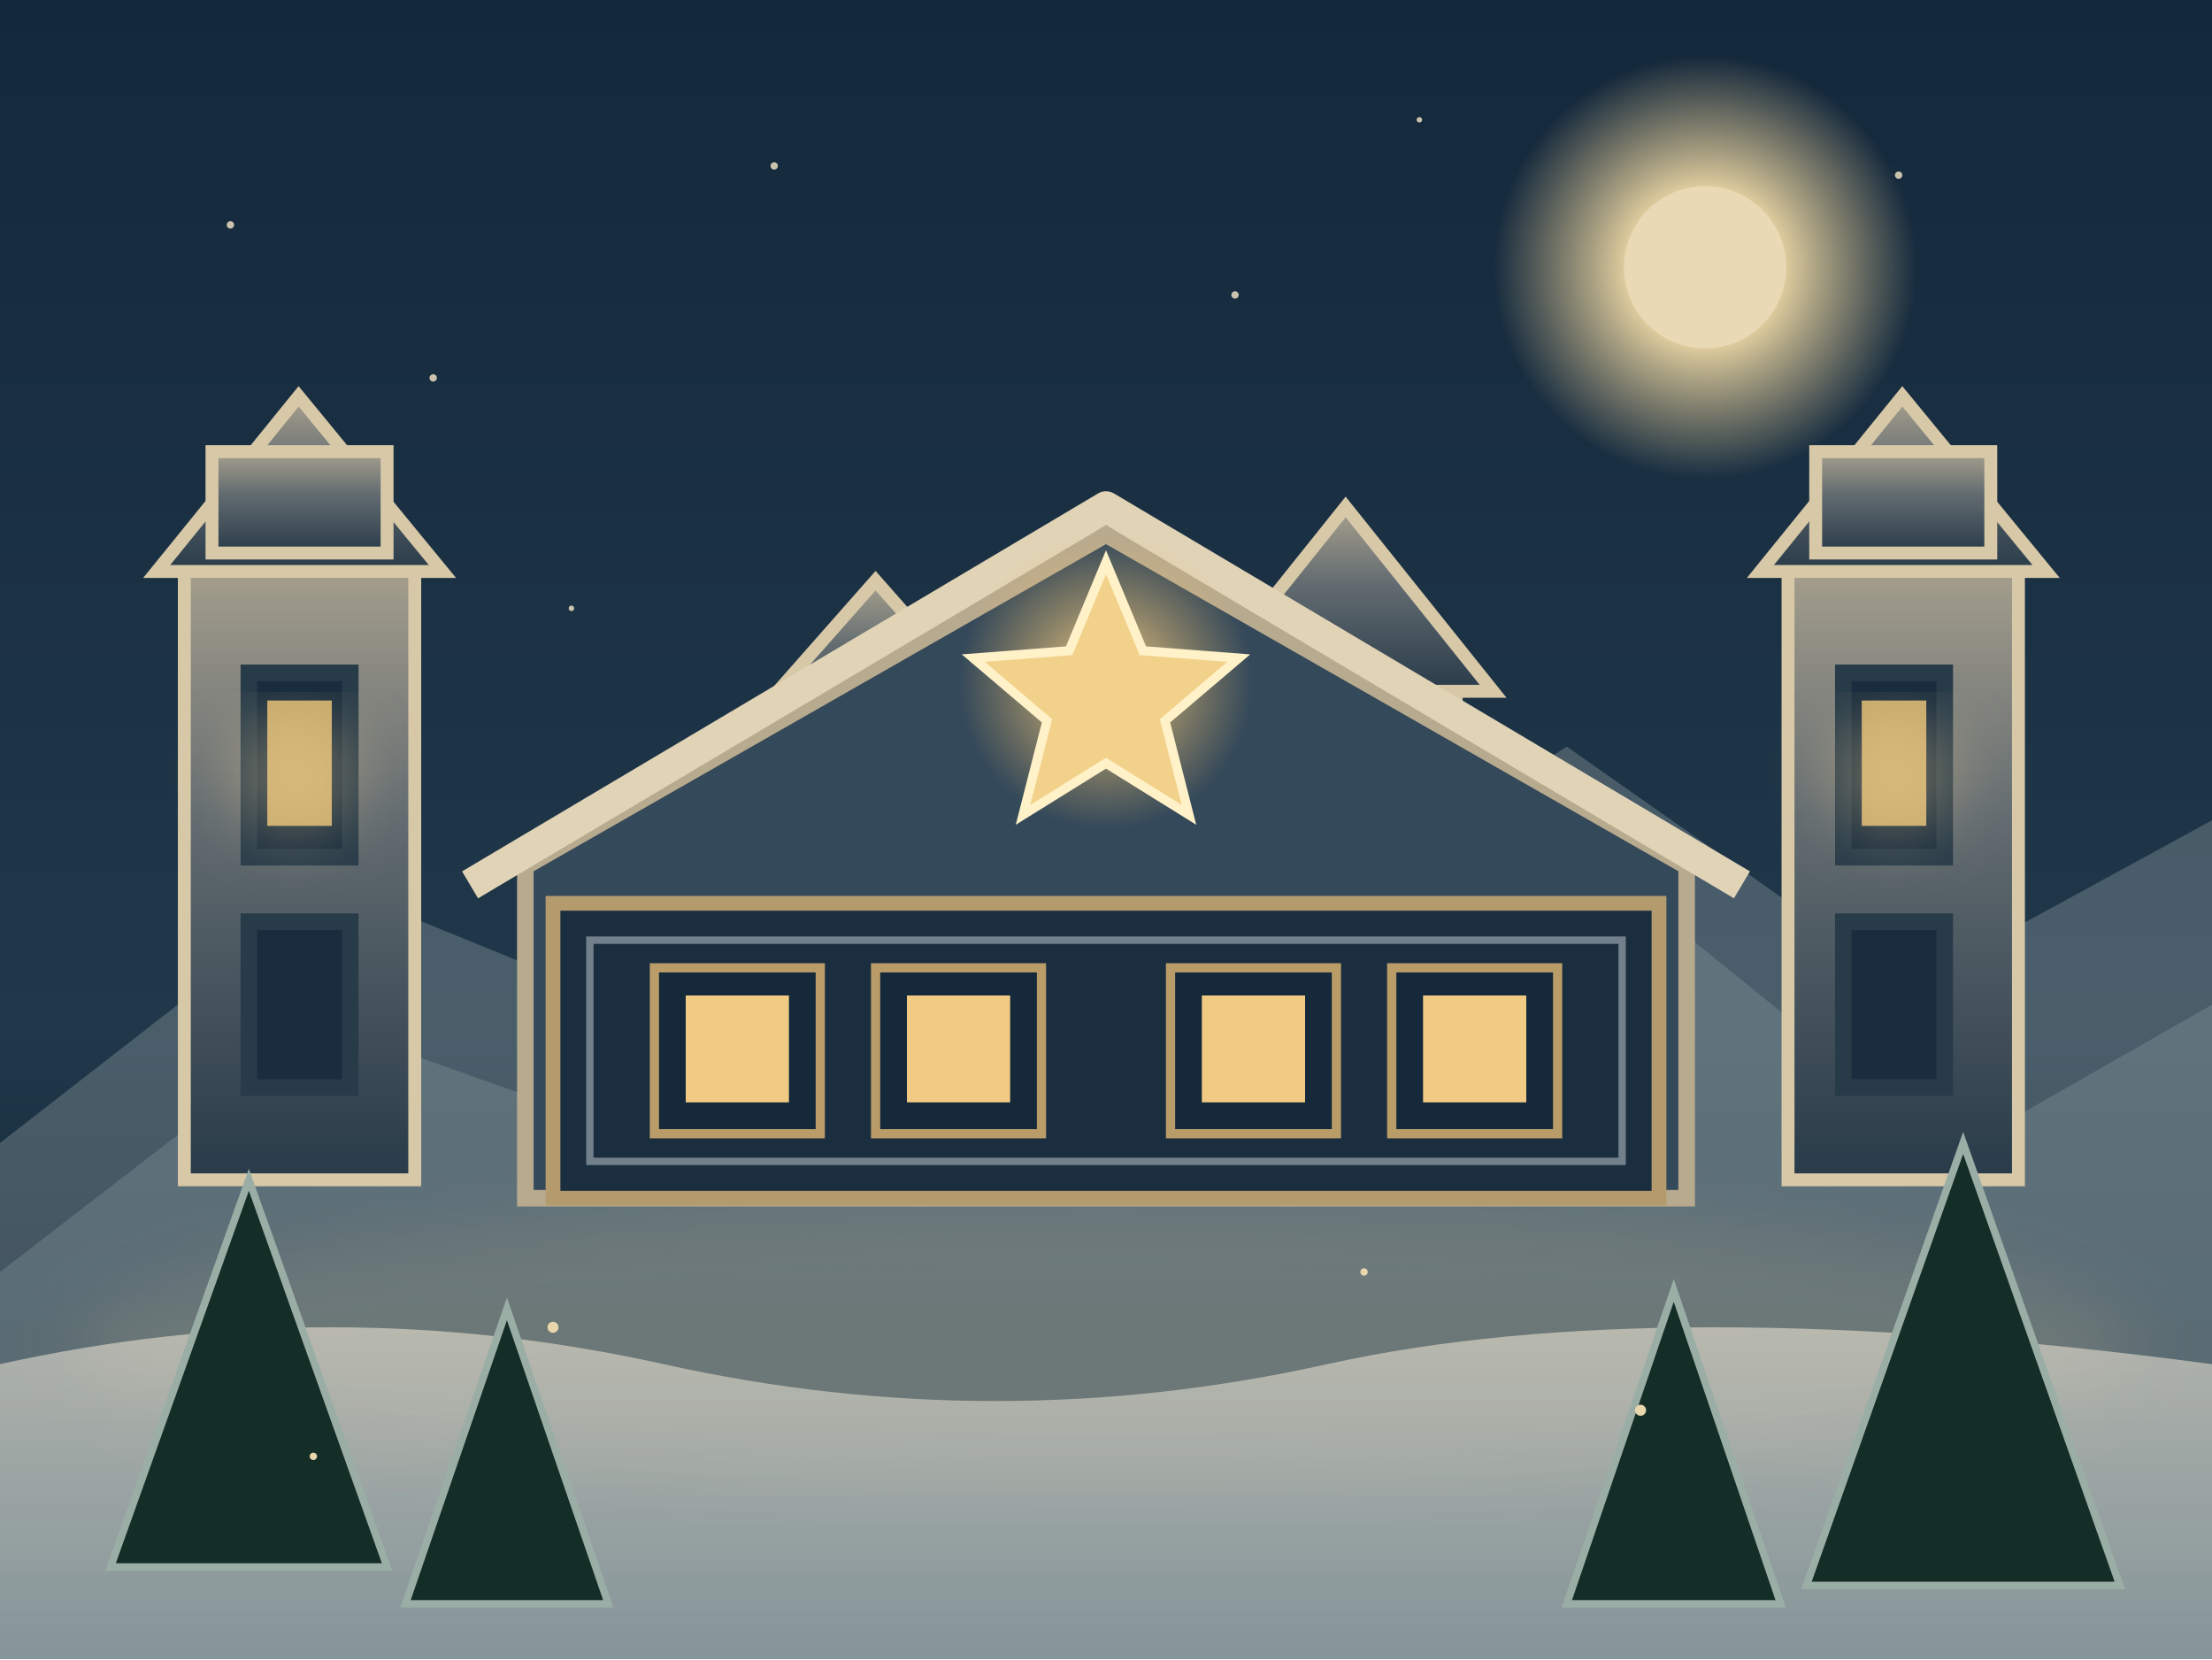
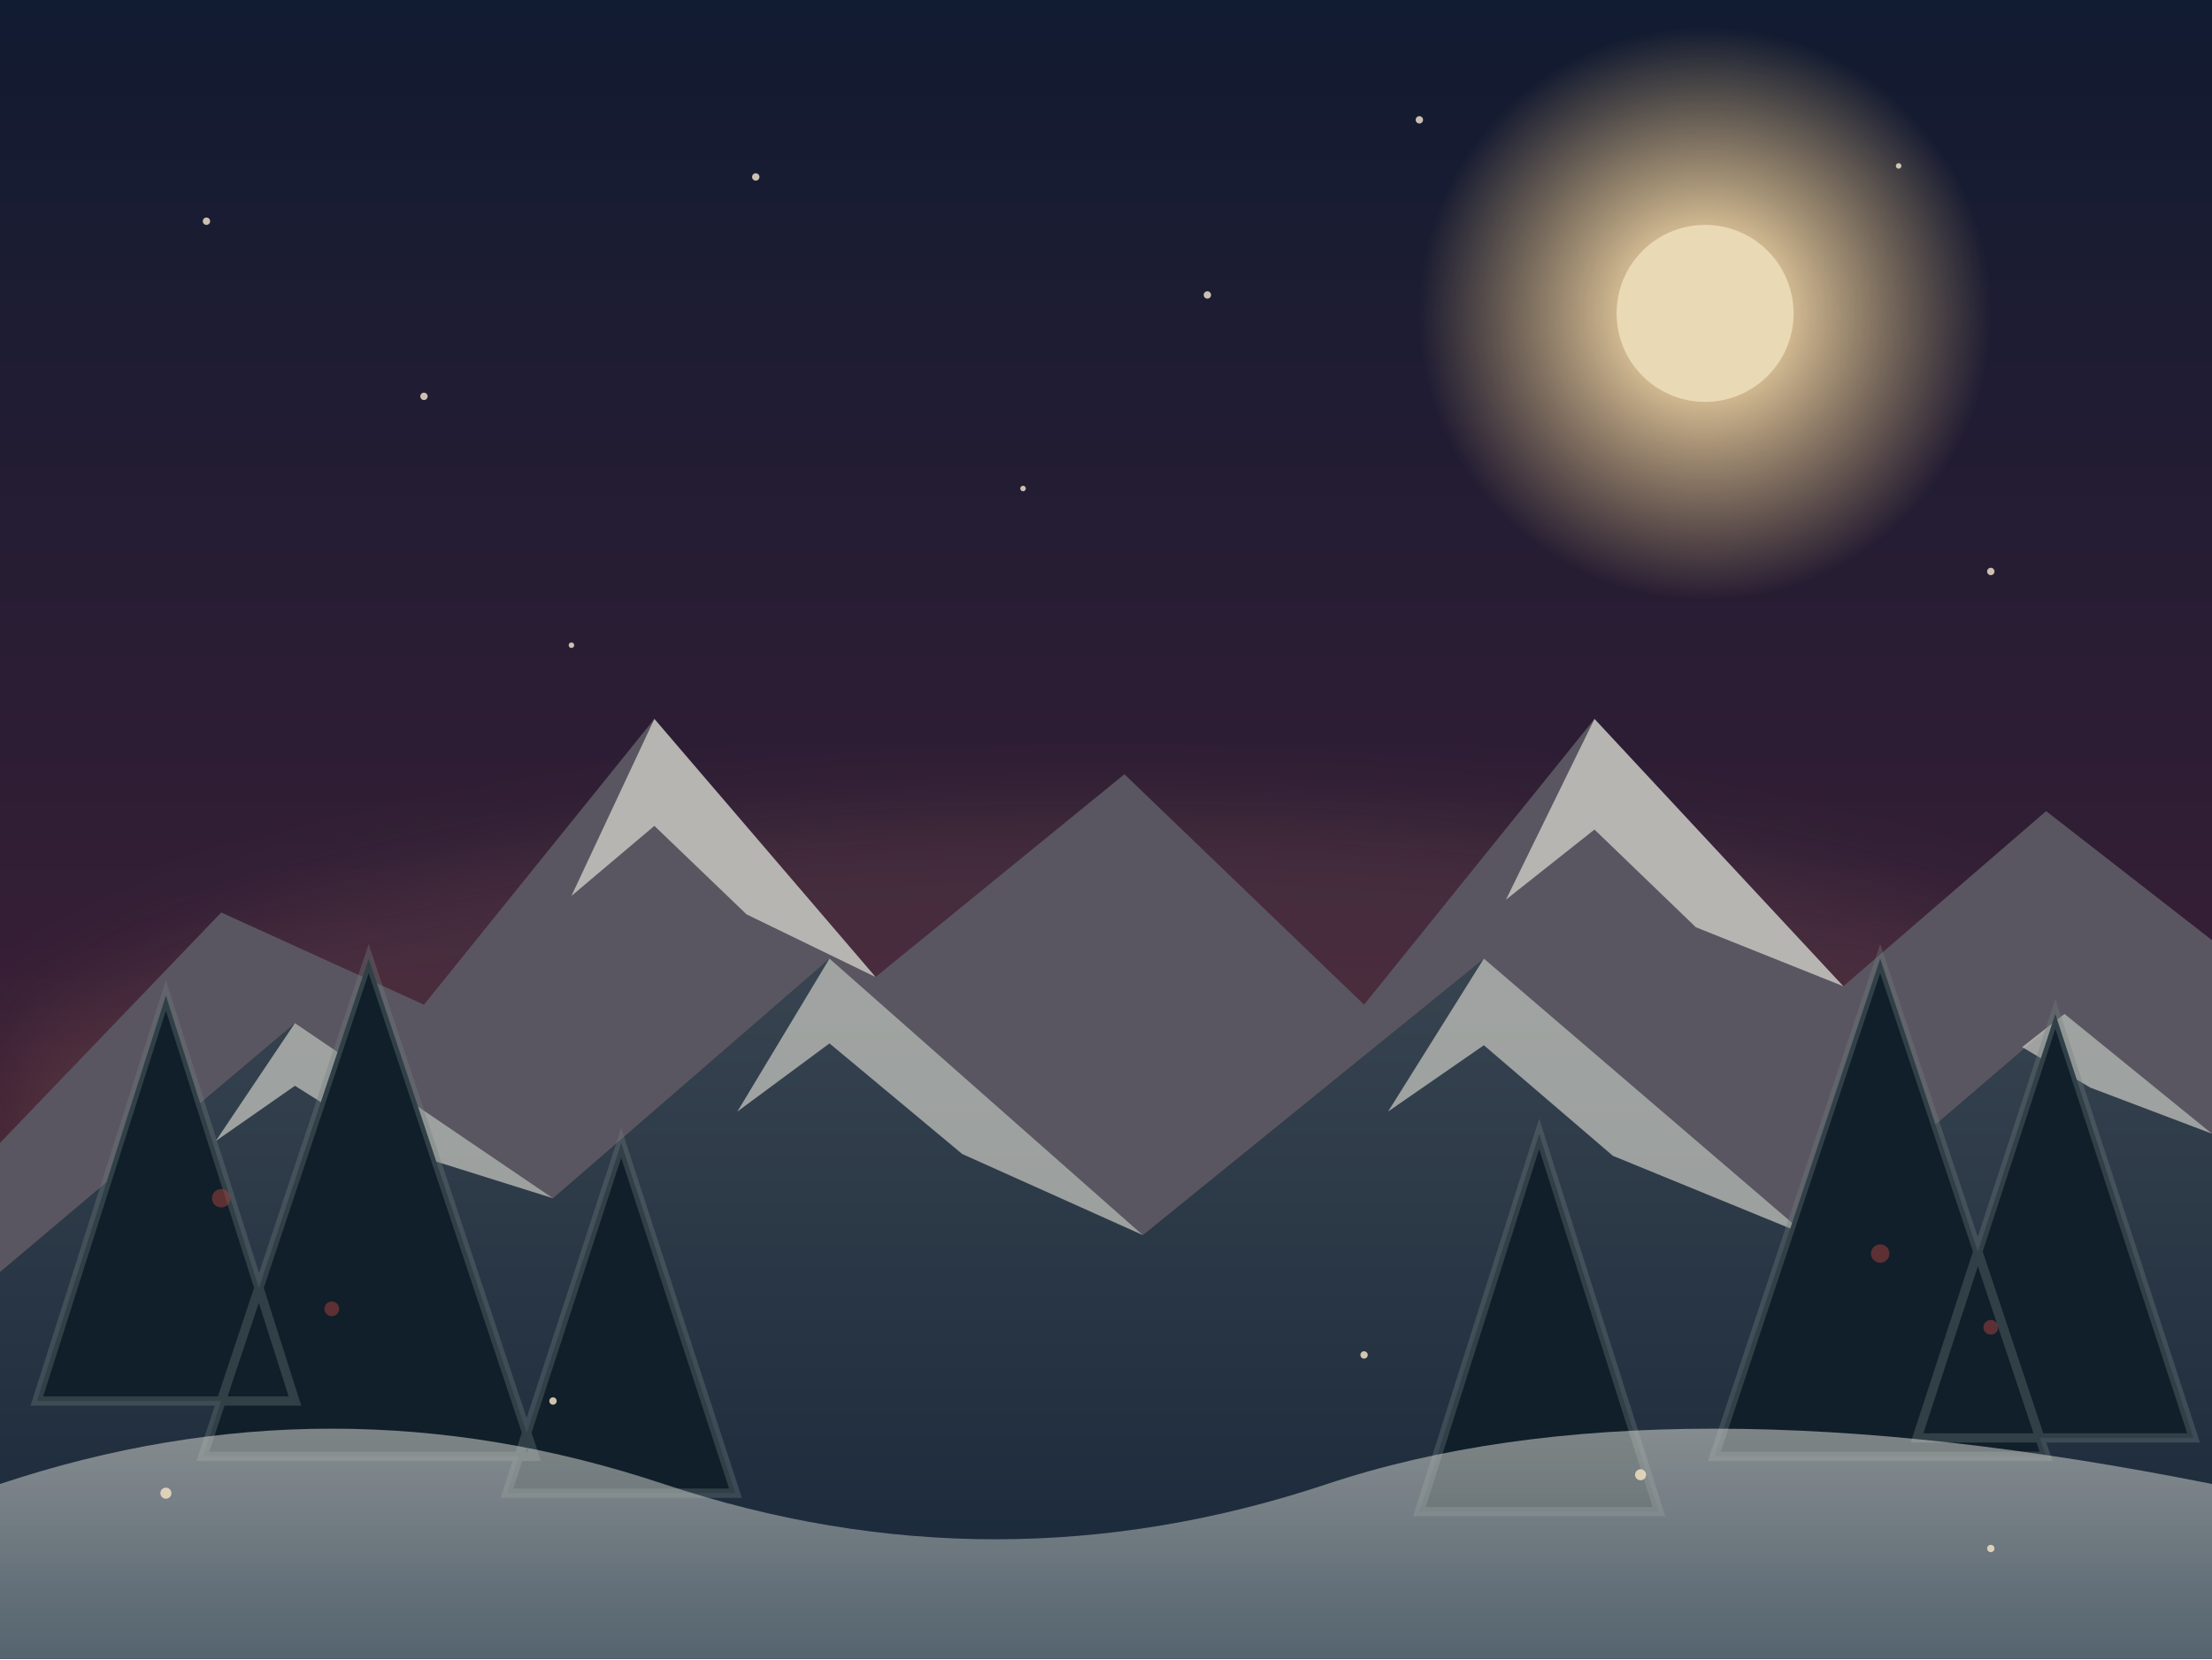
- <svg xmlns="http://www.w3.org/2000/svg" viewBox="0 0 1200 900" fill="none">
+ <svg xmlns="http://www.w3.org/2000/svg" viewBox="0 0 1200 900">
  <defs>
    <linearGradient id="sky" x2="0" y2="1">
-       <stop stop-color="#14283b" />
-       <stop offset=".62" stop-color="#20384a" />
-       <stop offset="1" stop-color="#0b1c29" />
-     </linearGradient>
-     <linearGradient id="stone" x2="0" y2="1">
-       <stop stop-color="#a8a18e" />
-       <stop offset=".42" stop-color="#626b70" />
-       <stop offset="1" stop-color="#293b49" />
-     </linearGradient>
-     <linearGradient id="snow" x2="0" y2="1">
-       <stop stop-color="#f6edda" />
-       <stop offset="1" stop-color="#aebdc0" />
+       <stop stop-color="#111b31" />
+       <stop offset=".58" stop-color="#351e35" />
+       <stop offset="1" stop-color="#6b3436" />
    </linearGradient>
    <radialGradient id="moon">
-       <stop stop-color="#fff5d8" />
-       <stop offset=".35" stop-color="#e8d4a3" />
-       <stop offset="1" stop-color="#d8c18c" stop-opacity="0" />
+       <stop stop-color="#fff1d1" />
+       <stop offset=".22" stop-color="#e7cda0" />
+       <stop offset="1" stop-color="#d9b879" stop-opacity="0" />
    </radialGradient>
-     <radialGradient id="glow">
-       <stop stop-color="#ffd88b" stop-opacity=".95" />
-       <stop offset="1" stop-color="#e8b866" stop-opacity="0" />
-     </radialGradient>
-     <filter id="blur">
-       <feGaussianBlur stdDeviation="18" />
+     <linearGradient id="snow" x2="0" y2="1">
+       <stop stop-color="#d8d8d1" />
+       <stop offset="1" stop-color="#87979b" />
+     </linearGradient>
+     <linearGradient id="hill" x2="0" y2="1">
+       <stop stop-color="#384450" />
+       <stop offset="1" stop-color="#172638" />
+     </linearGradient>
+     <filter id="soft">
+       <feGaussianBlur stdDeviation="24" />
    </filter>
  </defs>
  <rect width="1200" height="900" fill="url(#sky)" />
-   <circle cx="925" cy="145" r="115" fill="url(#moon)" />
-   <circle cx="925" cy="145" r="44" fill="#ead9b5" />
-   <g fill="#f7e9c9" opacity=".8">
-     <circle cx="125" cy="122" r="2" />
-     <circle cx="235" cy="205" r="2" />
-     <circle cx="420" cy="90" r="2" />
-     <circle cx="670" cy="160" r="2" />
-     <circle cx="1080" cy="300" r="2" />
-     <circle cx="1030" cy="95" r="2" />
-     <circle cx="310" cy="330" r="1.5" />
-     <circle cx="770" cy="65" r="1.5" />
+   <circle cx="925" cy="170" r="155" fill="url(#moon)" />
+   <circle cx="925" cy="170" r="48" fill="#ead9b5" />
+   <g fill="#f7e9d1" opacity=".8">
+     <circle cx="112" cy="120" r="2" />
+     <circle cx="230" cy="215" r="2" />
+     <circle cx="410" cy="96" r="2" />
+     <circle cx="655" cy="160" r="2" />
+     <circle cx="1080" cy="310" r="2" />
+     <circle cx="1030" cy="90" r="1.5" />
+     <circle cx="310" cy="350" r="1.5" />
+     <circle cx="770" cy="65" r="2" />
+     <circle cx="555" cy="265" r="1.5" />
  </g>
-   <path d="M0 620 180 480 315 535 500 390 670 520 850 405 1035 535 1200 445V900H0Z" fill="#c6d0cc" opacity=".25" />
-   <path d="M0 690 175 555 330 610 510 460 700 615 875 475 1060 625 1200 545V900H0Z" fill="#aebfc0" opacity=".22" />
-   <ellipse cx="600" cy="730" rx="560" ry="80" fill="#f6d69a" opacity=".12" filter="url(#blur)" />
-   <g fill="url(#stone)" stroke="#d7c8a8" stroke-width="7">
-     <path d="M100 640V300h125v340z" />
-     <path d="M85 310 162 215l78 95z" />
-     <path d="M115 300v-55h95v55z" />
-     <path d="M970 640V300h125v340z" />
-     <path d="m955 310 77-95 78 95z" />
-     <path d="M985 300v-55h95v55z" />
-     <path d="M420 650V390h110v260z" />
-     <path d="m400 400 75-85 75 85z" />
-     <path d="M670 650V365h120v285z" />
-     <path d="m650 375 80-100 80 100z" />
+   <ellipse cx="600" cy="620" rx="620" ry="180" fill="#d79c7a" opacity=".12" filter="url(#soft)" />
+   <path d="M0 620 120 495 230 545 355 390 475 530 610 420 740 545 865 390 1000 535 1110 440 1200 510V900H0Z" fill="#5a5661" />
+   <path d="m355 390 120 140-70-34-50-48-45 38zM865 390l135 145-80-32-55-53-48 38z" fill="#d5d4ce" opacity=".75" />
+   <path d="M0 690 160 555 300 650 450 520 620 670 805 520 980 670 1120 550 1200 615V900H0Z" fill="url(#hill)" />
+   <path d="m160 555 140 95-86-27-54-34-43 30zM450 520l170 150-98-44-72-60-50 37zM805 520l175 150-105-43-70-60-52 36zM1120 550l80 65-66-25-37-22z" fill="#e0ded4" opacity=".62" />
+   <g fill="#101f2a" stroke="#718080" stroke-opacity=".35" stroke-width="5">
+     <path d="m20 760 70-220 70 220zM110 790l90-270 90 270zM930 790l90-270 90 270zM1040 780l75-230 75 230zM275 810l62-190 62 190zM770 820l65-205 65 205z" />
  </g>
-   <g stroke="#283b49" stroke-width="9" fill="#192d3e">
-     <path d="M135 365h55v100h-55zM135 500h55v90h-55zM1000 365h55v100h-55zM1000 500h55v90h-55z" />
-     <path d="M447 445h55v90h-55zM700 425h60v110h-60z" />
+   <g fill="#9d3e3b" opacity=".55">
+     <circle cx="120" cy="650" r="5" />
+     <circle cx="180" cy="710" r="4" />
+     <circle cx="1020" cy="680" r="5" />
+     <circle cx="1080" cy="720" r="4" />
  </g>
-   <g fill="#f3c878">
-     <path d="M145 380h35v68h-35z" opacity=".8" />
-     <path d="M1010 380h35v68h-35z" opacity=".8" />
-     <path d="M458 460h33v60h-33z" opacity=".75" />
-     <path d="M713 440h34v78h-34z" opacity=".8" />
-   </g>
-   <g fill="#f5d69a" opacity=".4" filter="url(#blur)">
-     <circle cx="160" cy="420" r="32" />
-     <circle cx="1028" cy="420" r="32" />
-     <circle cx="475" cy="480" r="30" />
-     <circle cx="730" cy="470" r="35" />
-   </g>
-   <path d="M285 650V470l315-180 315 180v180z" fill="#34495a" stroke="#b8aa8e" stroke-width="9" />
-   <path d="m255 480 345-205 345 205" stroke="#e1d3b6" stroke-width="17" stroke-linejoin="round" />
-   <path d="M300 490h600v160H300z" fill="#1a2e40" stroke="#b49b6e" stroke-width="8" />
-   <path d="M320 510h560v120H320z" stroke="#71808a" stroke-width="4" />
-   <g stroke="#b99c68" stroke-width="5" fill="#15293b">
-     <path d="M355 525h90v90h-90zM475 525h90v90h-90zM635 525h90v90h-90zM755 525h90v90h-90z" />
-   </g>
-   <g fill="#f1ca83">
-     <path d="M372 540h56v58h-56zM492 540h56v58h-56zM652 540h56v58h-56zM772 540h56v58h-56z" />
-   </g>
-   <circle cx="600" cy="370" r="80" fill="url(#glow)" />
-   <path d="m600 305 20 48 52 4-40 34 13 51-45-28-45 28 13-51-40-34 52-4z" fill="#f2d18a" stroke="#fff1c8" stroke-width="5" />
-   <path d="M0 740q180-40 360 0t360 0 480 0v160H0z" fill="url(#snow)" opacity=".55" />
-   <g fill="#152d27" stroke="#9baea6" stroke-width="4">
-     <path d="m60 850 75-210 75 210z" />
-     <path d="m980 860 85-240 85 240z" />
-     <path d="m220 870 55-160 55 160z" />
-     <path d="m850 870 58-170 58 170z" />
-   </g>
-   <g fill="#e8d6ac">
-     <circle cx="300" cy="720" r="3" />
-     <circle cx="890" cy="765" r="3" />
-     <circle cx="740" cy="690" r="2" />
-     <circle cx="170" cy="790" r="2" />
+   <path d="M0 805q180-60 360 0t360 0 480 0v95H0Z" fill="url(#snow)" opacity=".55" />
+   <g fill="#f1dfc2" opacity=".85">
+     <circle cx="90" cy="810" r="3" />
+     <circle cx="300" cy="760" r="2" />
+     <circle cx="890" cy="800" r="3" />
+     <circle cx="740" cy="735" r="2" />
+     <circle cx="1080" cy="840" r="2" />
  </g>
</svg>
